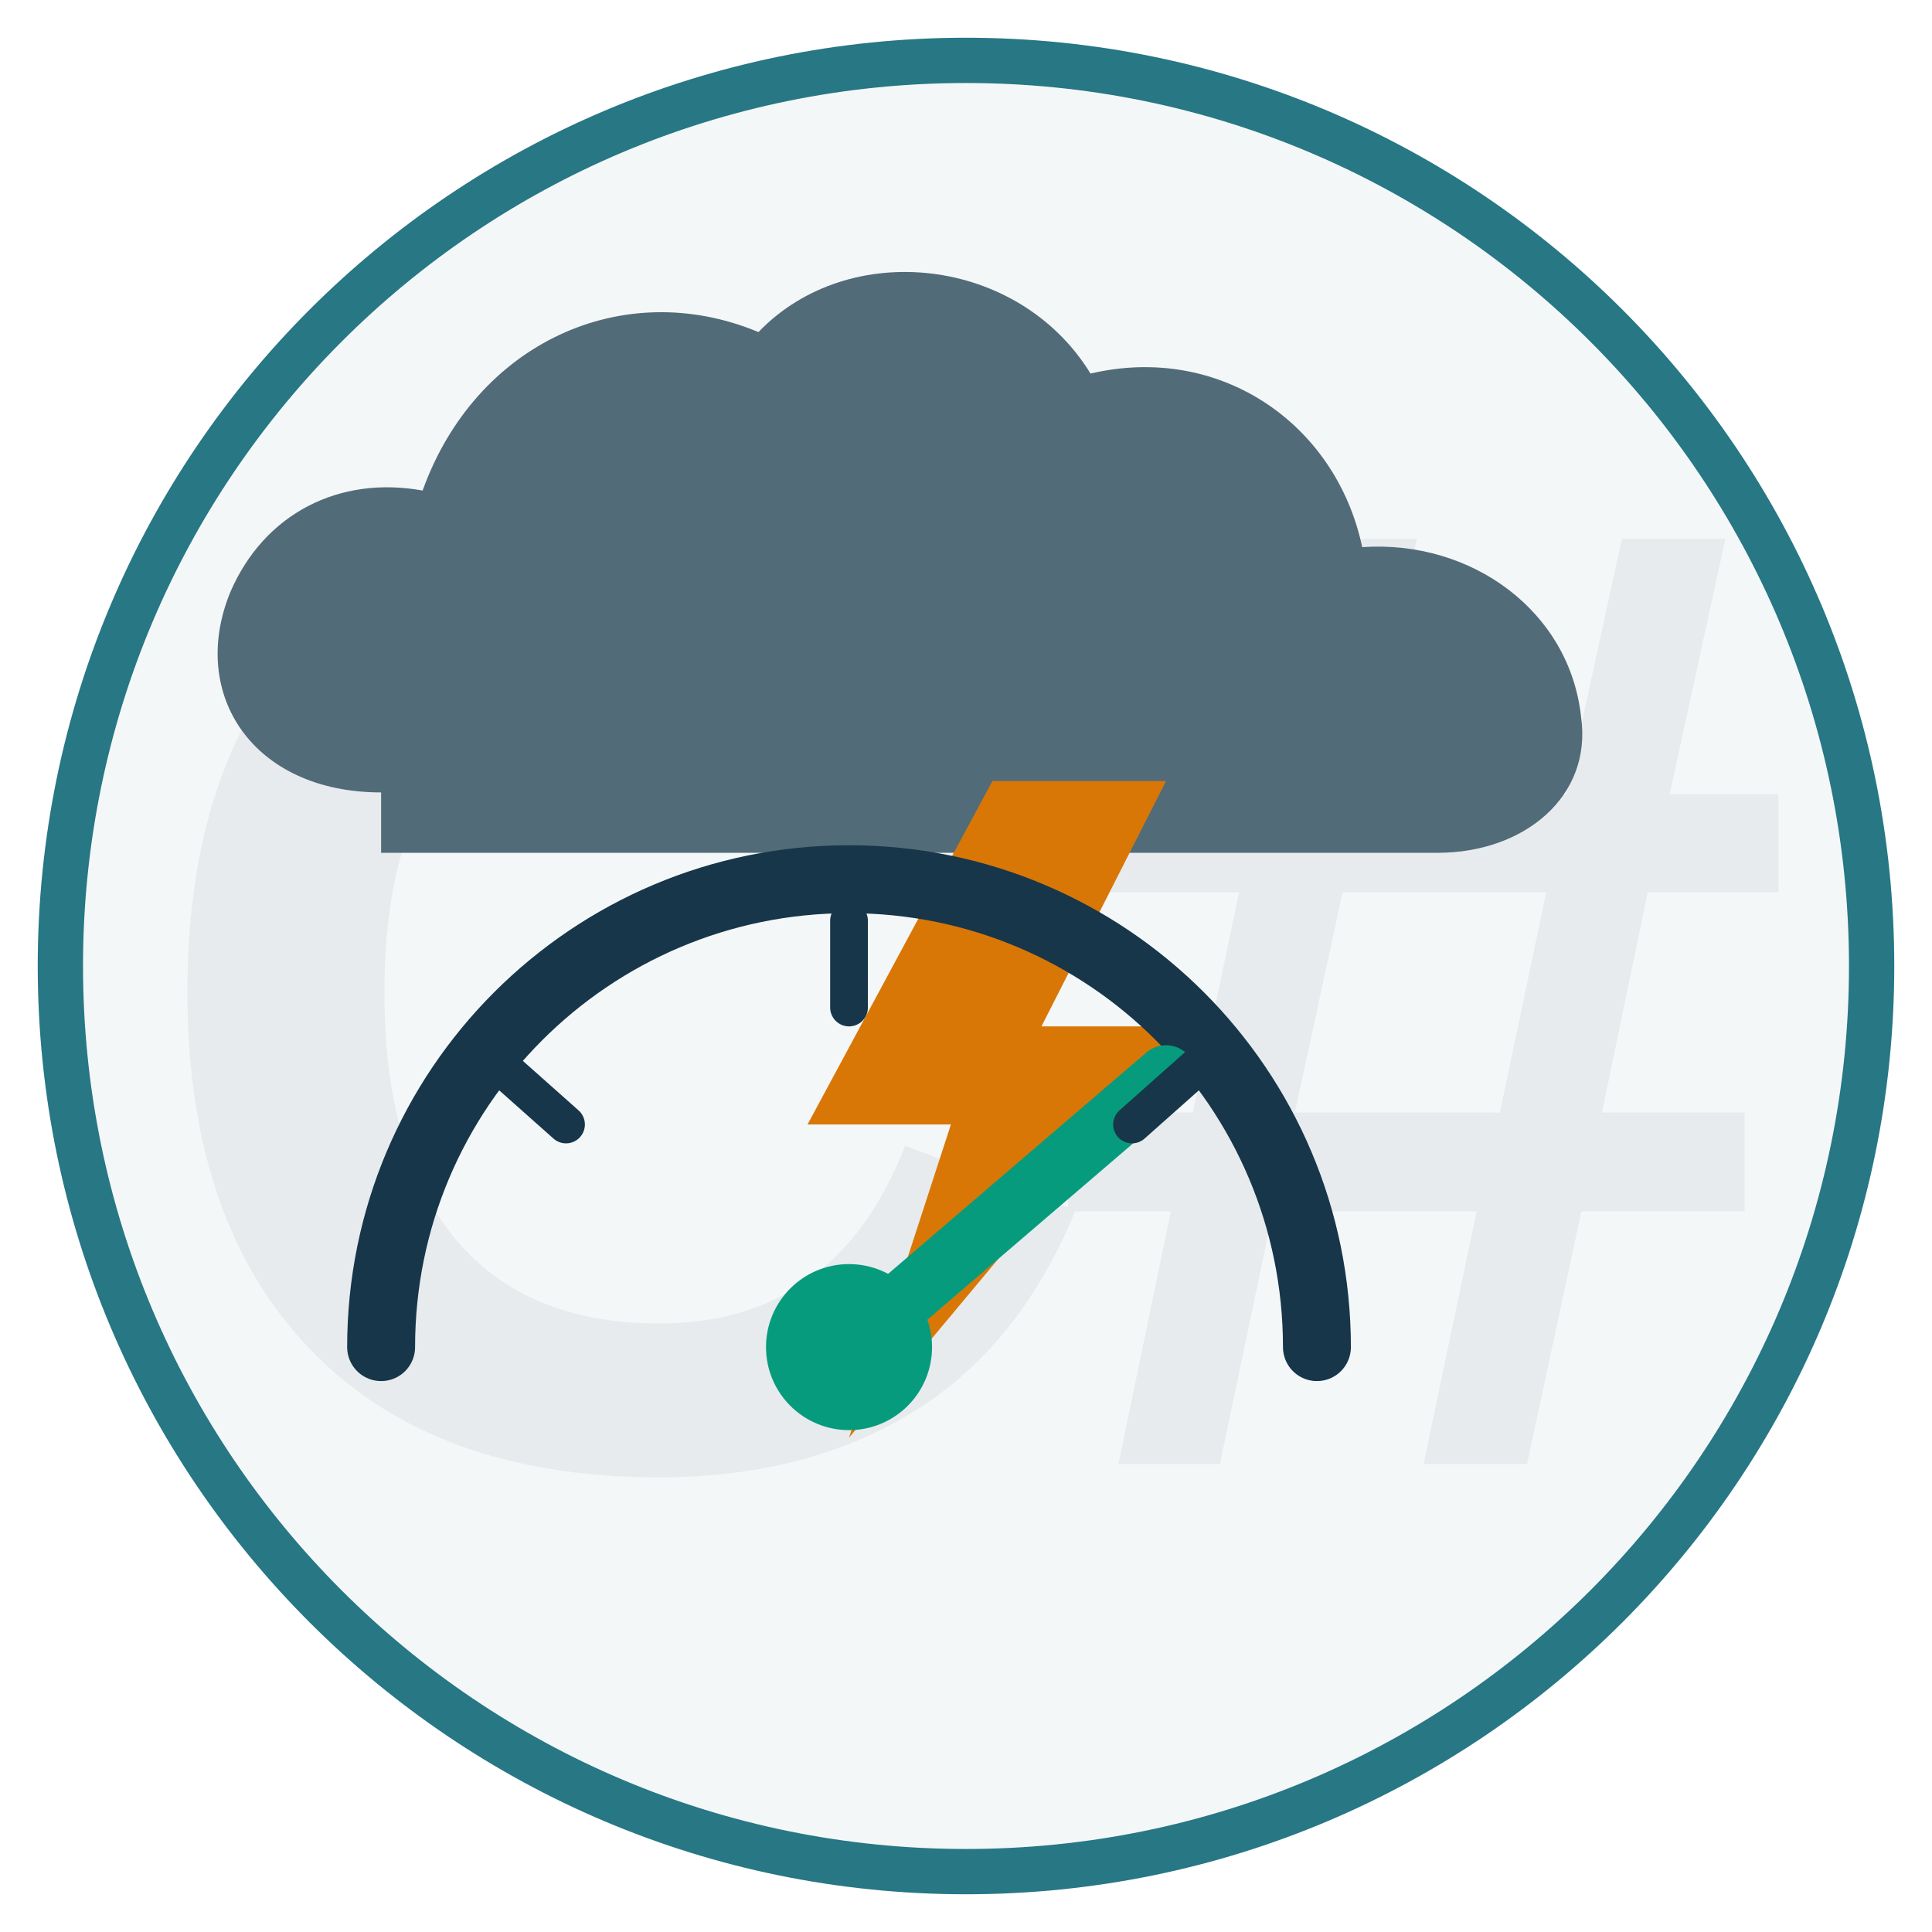
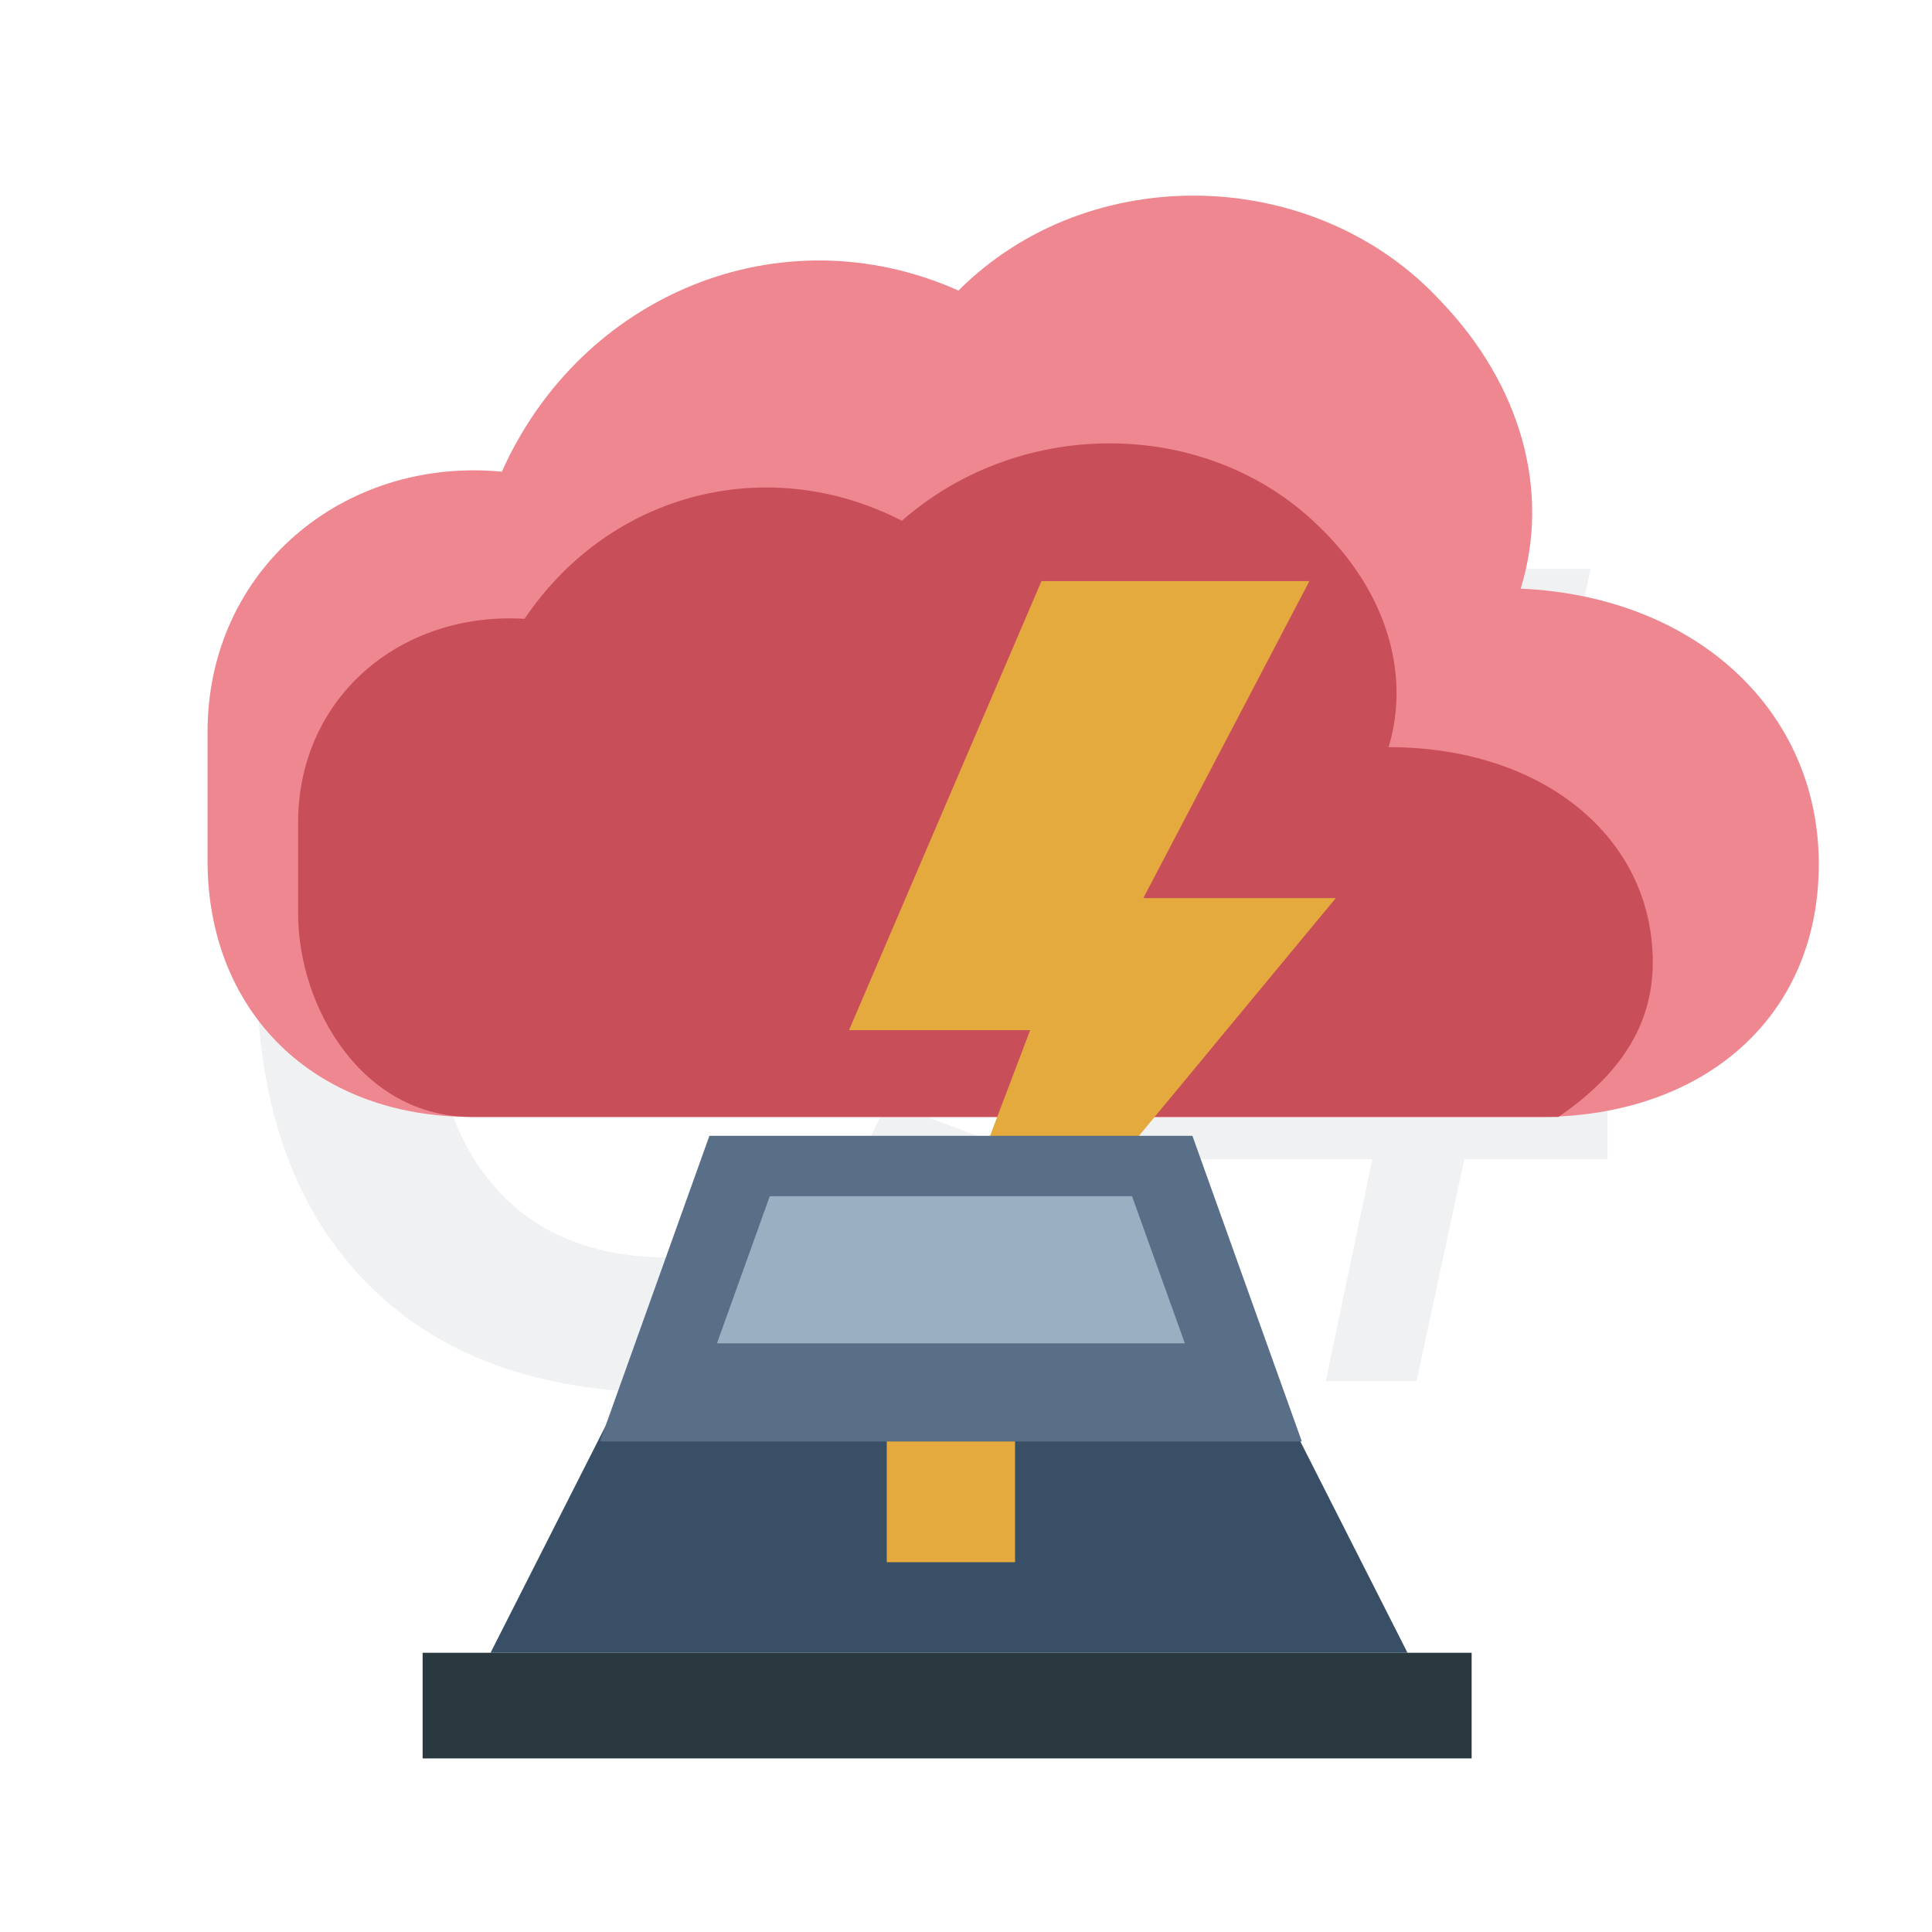
<svg xmlns="http://www.w3.org/2000/svg" viewBox="0 0 512 512" role="img" aria-labelledby="title description">
-   <defs>
-     <clipPath id="badge-clip">
-       <circle cx="256" cy="256" r="232" />
-     </clipPath>
-   </defs>
  <style>
-     :root {
-       color-scheme: light dark;
-     }
- 
-     .badge {
-       fill: #f4f7f8;
-       stroke: #277785;
-     }
- 
-     .badge-fill {
-       fill: #f4f7f8;
-     }
- 
-     .badge-stroke {
-       stroke: #f4f7f8;
-     }
- 
-     .language-mark {
-       fill: #17364a;
-       opacity: 0.06;
-     }
- 
-     .python-upper {
-       fill: #2874a6;
-       opacity: 0.09;
-     }
- 
-     .python-lower {
-       fill: #a77b00;
-       opacity: 0.09;
-     }
- 
-     .python-eye {
-       fill: #f4f7f8;
-     }
- 
-     .accent-fill {
-       fill: #079b7e;
-     }
- 
-     .accent-stroke {
-       stroke: #079b7e;
-     }
- 
-     .solid-fill {
-       fill: #17364a;
-     }
- 
-     .solid-stroke {
-       stroke: #17364a;
-     }
- 
-     .muted-fill {
-       fill: #526b78;
-     }
- 
-     .muted-stroke {
-       stroke: #526b78;
-     }
- 
-     .warm-fill {
-       fill: #d97706;
-     }
- 
-     .warm-stroke {
-       stroke: #d97706;
-     }
- 
+     :root { color-scheme: light dark; }
+     .language-mark { fill: #17323d; opacity: 0.07; } .python-upper { fill: #2874a6; opacity: 0.07; } .python-lower { fill: #aa8108; opacity: 0.07; }
+     .primary { fill: #596f88; } .primary-light { fill: #9aafc1; } .primary-shade { fill: #394f66; }
+     .secondary { fill: #c84e5a; } .secondary-light { fill: #ef8790; } .secondary-shade { fill: #97333f; }
+     .accent { fill: #e5aa3d; } .neutral { fill: #29393f; } .shadow { fill: #14262c; opacity: 0.22; }
    @media (prefers-color-scheme: dark) {
-       .badge {
-         fill: #0d2638;
-         stroke: #277785;
-       }
- 
-       .badge-fill {
-         fill: #0d2638;
-       }
- 
-       .badge-stroke {
-         stroke: #0d2638;
-       }
- 
-       .language-mark {
-         fill: #edf2f3;
-         opacity: 0.07;
-       }
- 
-       .python-upper {
-         fill: #79b7df;
-         opacity: 0.1;
-       }
- 
-       .python-lower {
-         fill: #f0c84b;
-         opacity: 0.1;
-       }
- 
-       .python-eye {
-         fill: #0d2638;
-       }
- 
-       .accent-fill {
-         fill: #43d6b1;
-       }
- 
-       .accent-stroke {
-         stroke: #43d6b1;
-       }
- 
-       .solid-fill {
-         fill: #edf2f3;
-       }
- 
-       .solid-stroke {
-         stroke: #edf2f3;
-       }
- 
-       .muted-fill {
-         fill: #8fa2aa;
-       }
- 
-       .muted-stroke {
-         stroke: #8fa2aa;
-       }
- 
-       .warm-fill {
-         fill: #f6b73c;
-       }
- 
-       .warm-stroke {
-         stroke: #f6b73c;
-       }
+       .language-mark { fill: #edf6f3; opacity: 0.08; } .python-upper { fill: #7ec5ed; opacity: 0.08; } .python-lower { fill: #f1ca50; opacity: 0.08; }
+       .primary { fill: #8eabc3; } .primary-light { fill: #c0d3e1; } .primary-shade { fill: #607f9d; }
+       .secondary { fill: #f06e78; } .secondary-light { fill: #ffa2aa; } .secondary-shade { fill: #be4753; }
+       .accent { fill: #f3ca61; } .neutral { fill: #e5efec; } .shadow { fill: #02090b; opacity: 0.34; }
    }
  </style>
-   <circle class="badge" cx="256" cy="256" r="240" stroke-width="12" />
-   <g clip-path="url(#badge-clip)">
-     <text class="language-mark" x="256" y="388" font-family="Segoe UI, Arial, sans-serif" font-size="360" font-weight="800" letter-spacing="-18" text-anchor="middle" aria-hidden="true">C#</text>
-     <path class="muted-fill" d="M101 210 C67 210 50 184 61 157 C70 136 90 126 112 130 C126 91 165 73 201 88 C225 63 270 68 289 99 C323 91 354 112 361 145 C390 143 416 162 419 190 C422 211 404 226 381 226 H101 Z" />
-     <path class="warm-fill" d="M263 207 L214 298 H252 L225 381 L316 272 H276 L309 207 Z" />
-     <path class="solid-stroke" d="M101 357 A124 124 0 0 1 349 357" fill="none" stroke-width="18" stroke-linecap="round" />
-     <path class="accent-stroke" d="M225 357 L309 285" fill="none" stroke-width="16" stroke-linecap="round" />
-     <circle class="accent-fill" cx="225" cy="357" r="22" />
-     <path class="solid-stroke" d="M225 244 V267 M132 282 L150 298 M318 282 L300 298" fill="none" stroke-width="10" stroke-linecap="round" />
+   <text class="language-mark" x="247" y="366" font-family="Segoe UI, Arial, sans-serif" font-size="316" font-weight="800" letter-spacing="-20" text-anchor="middle" aria-hidden="true">C#</text>
+   <g aria-hidden="true">
+     <path class="secondary-light" d="M55 194 C55 151 91 121 133 125 C154 78 207 56 254 77 C289 42 349 44 382 80 C403 102 411 130 403 156 C449 158 482 188 482 229 C482 270 451 296 408 296 H125 C83 296 55 268 55 228 Z" />
+     <path class="secondary" d="M79 218 C79 185 106 162 139 164 C162 130 204 120 239 138 C271 110 320 111 349 139 C367 156 374 178 368 198 C409 198 438 222 438 255 C438 272 429 285 413 296 H125 C96 296 79 267 79 242 Z" />
+     <path class="accent" d="M276 154 L225 273 L273 273 L229 389 L354 238 L303 238 L347 154 Z" />
+     <path class="primary-shade" d="M166 367 L337 367 L373 438 L130 438 Z" />
+     <path class="primary" d="M188 301 L316 301 L345 382 L159 382 Z" />
+     <path class="primary-light" d="M204 317 L300 317 L314 356 L190 356 Z" />
+     <path class="neutral" d="M112 438 L390 438 L390 466 L112 466 Z" />
+     <path class="accent" d="M235 382 L269 382 L269 414 L235 414 Z" />
  </g>
</svg>
